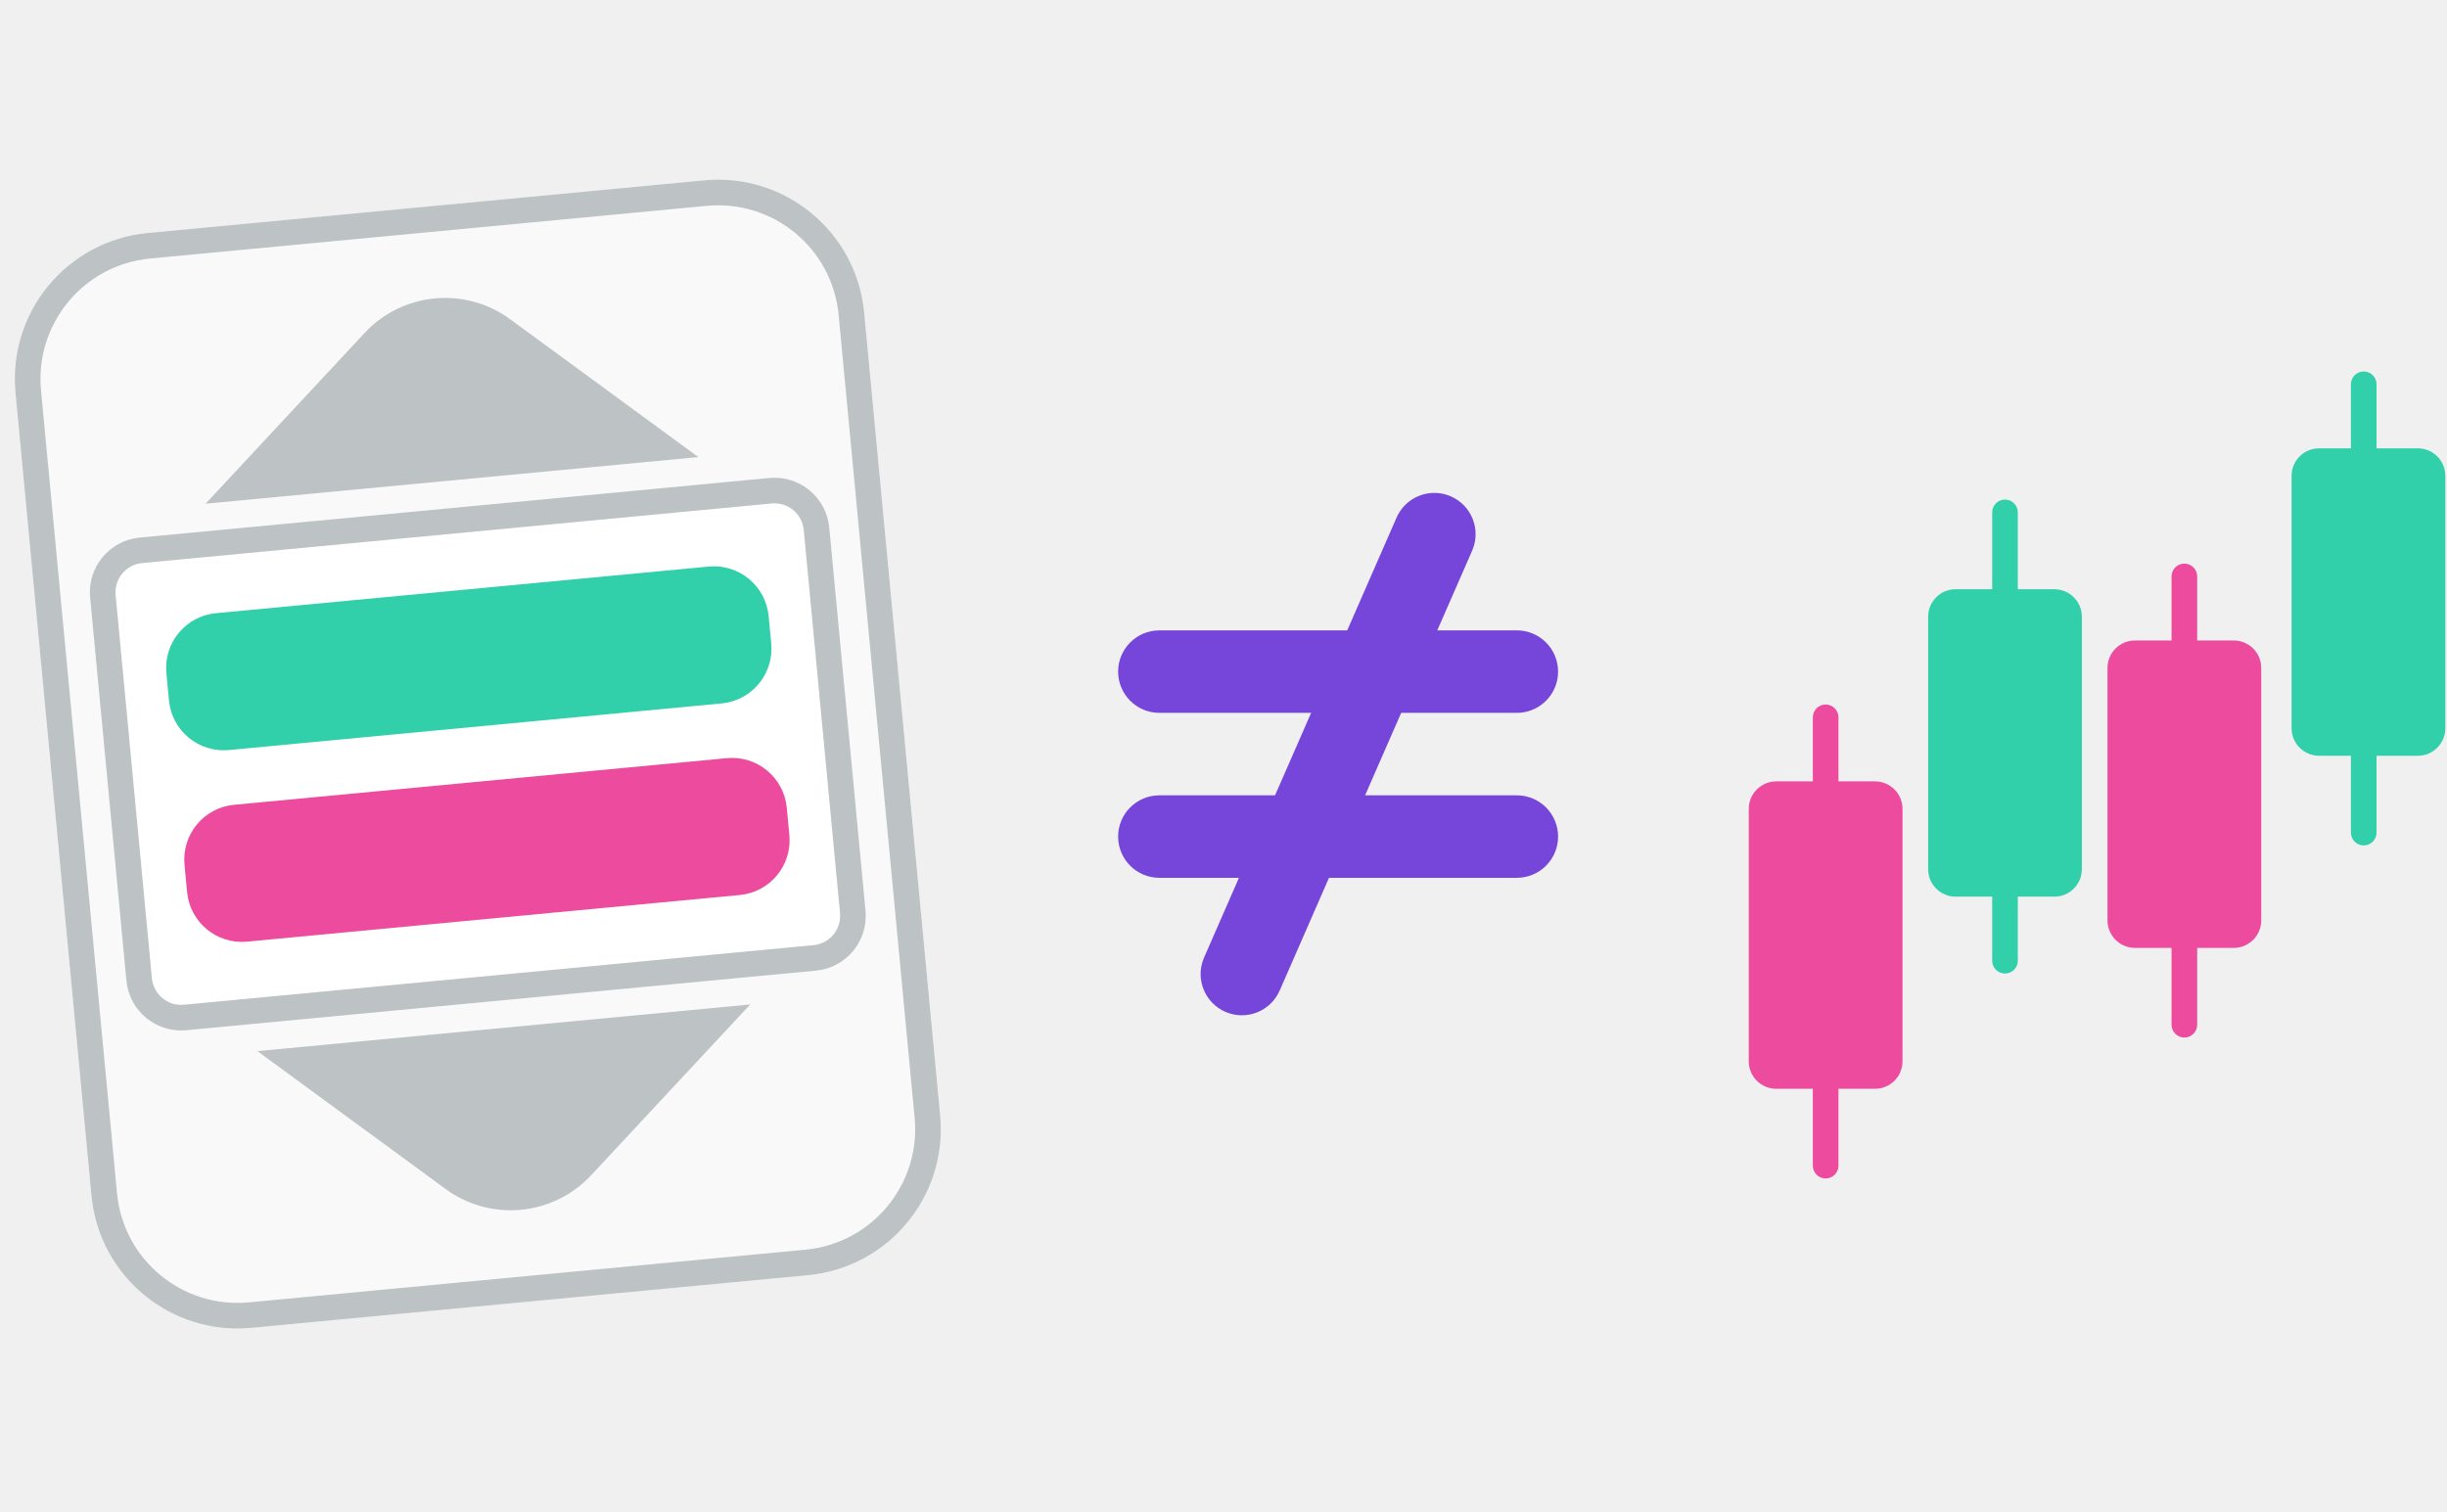
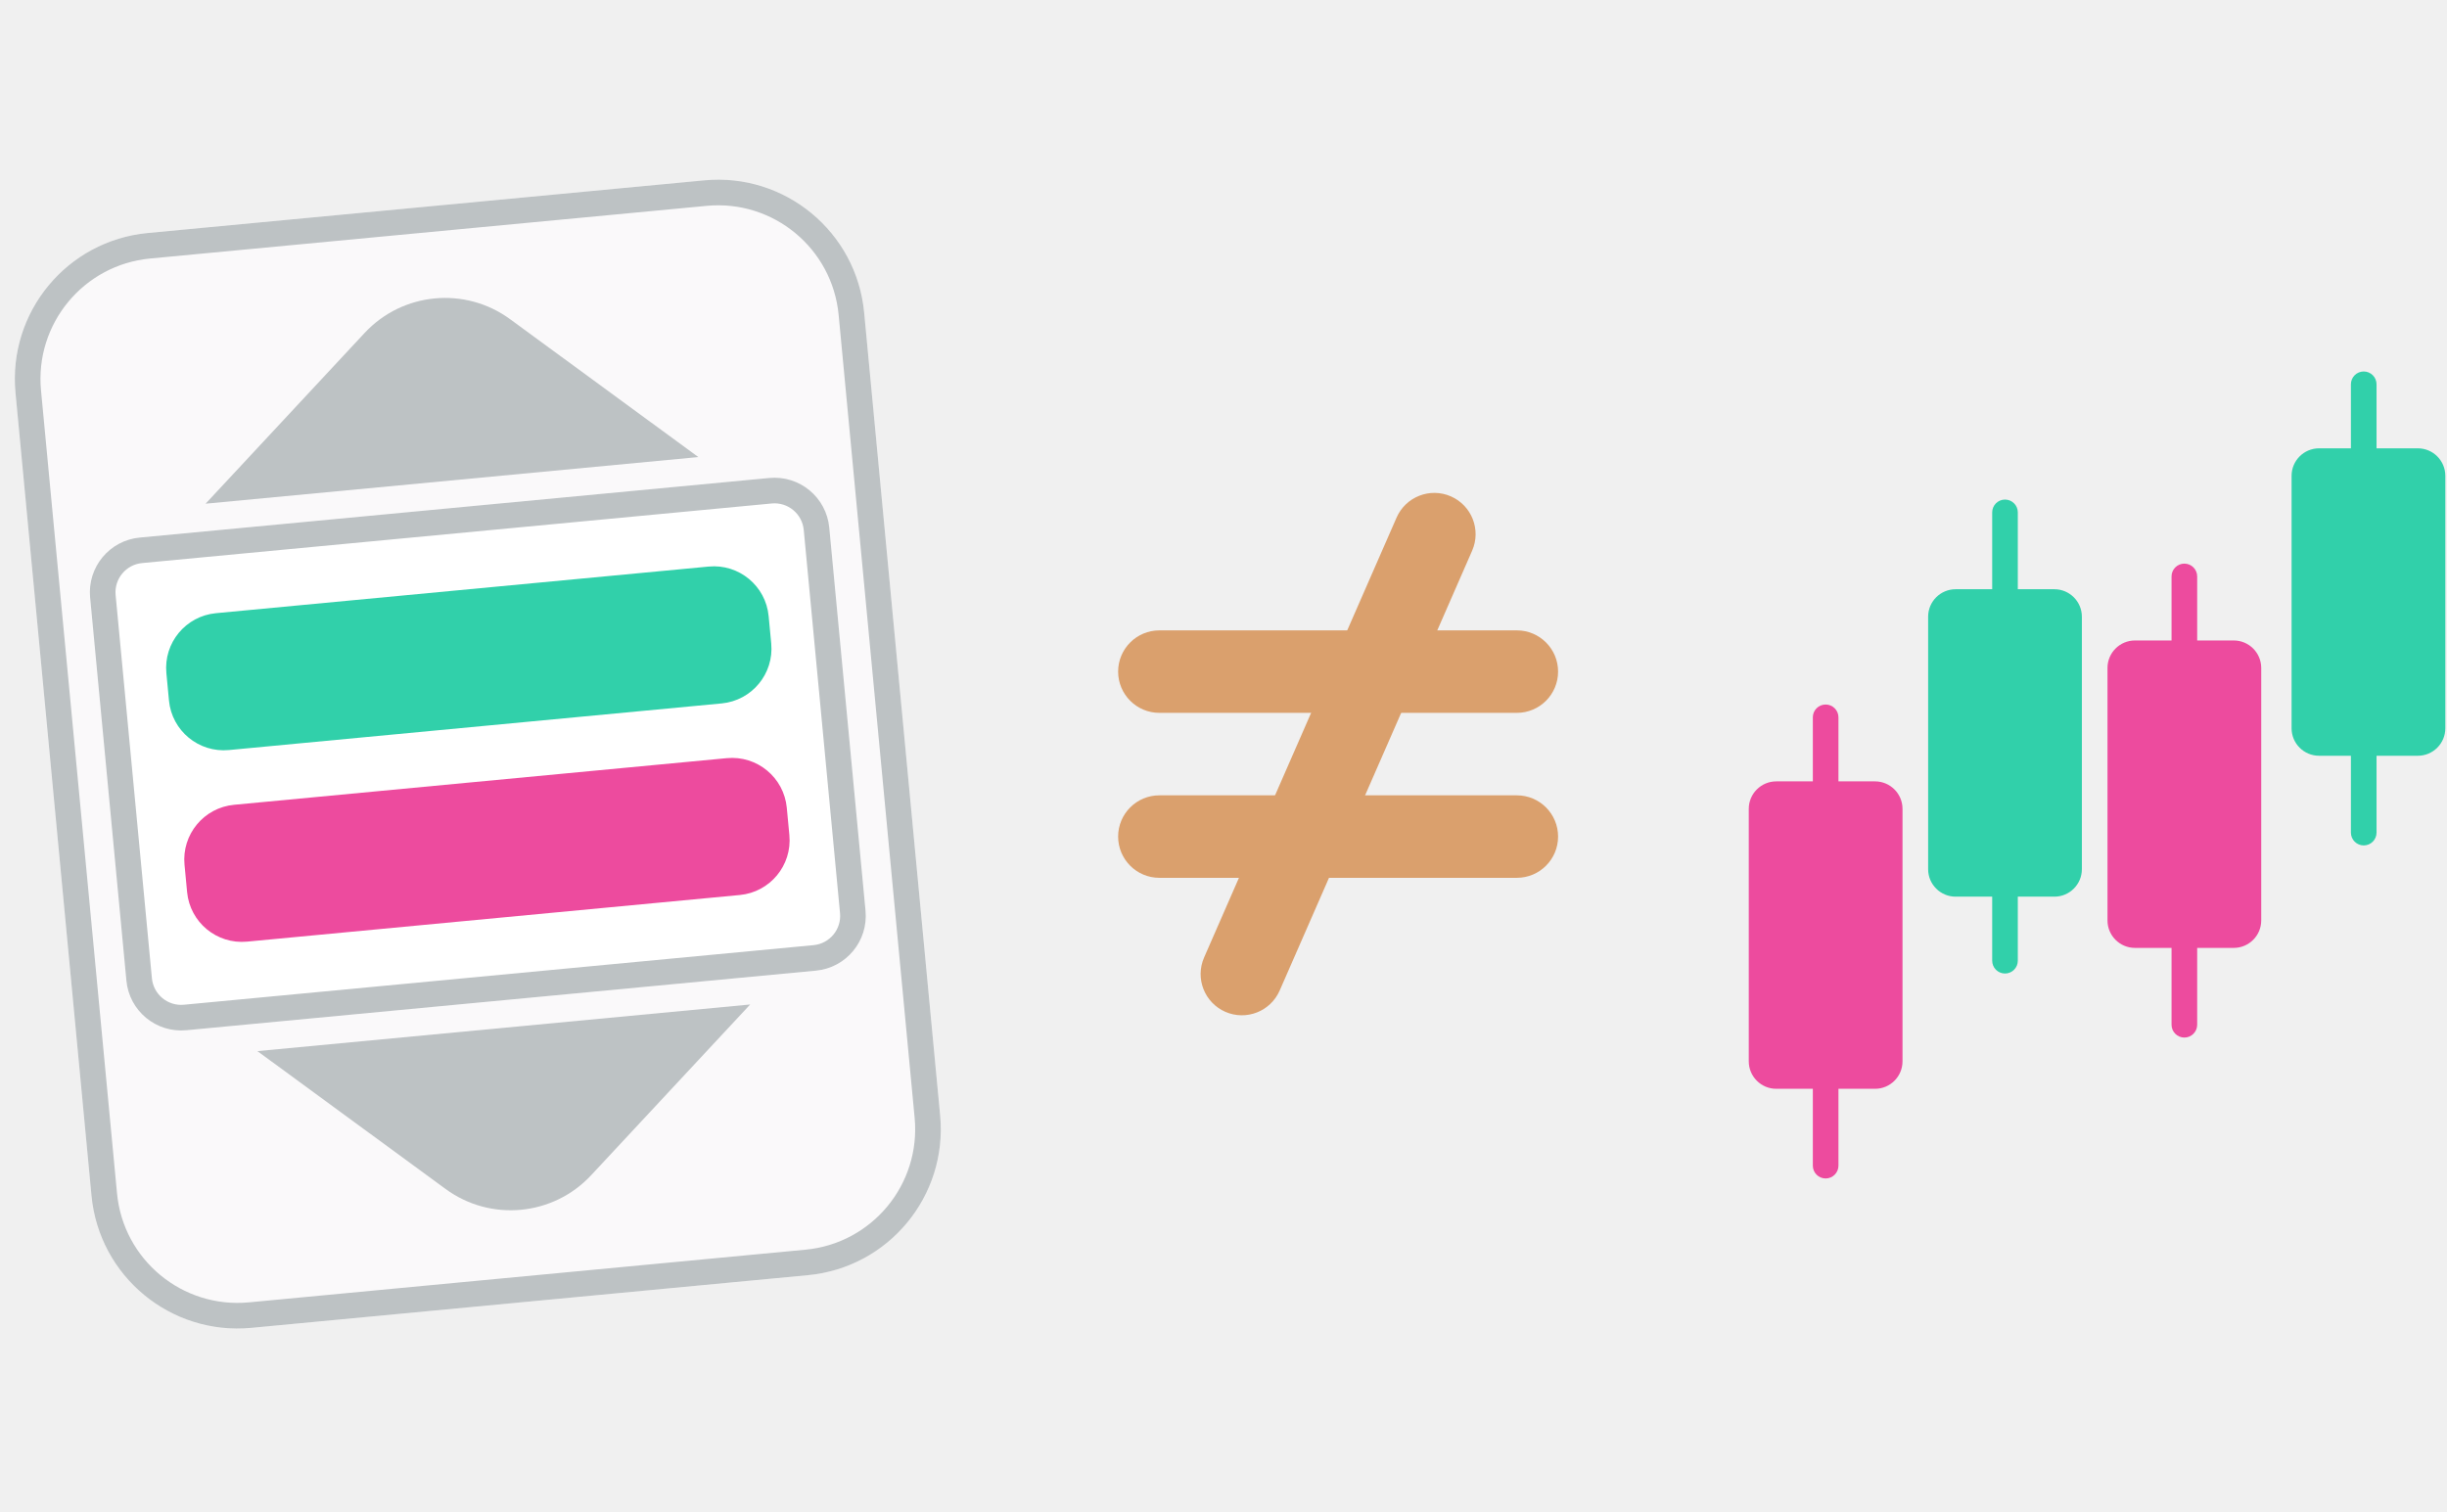
<svg xmlns="http://www.w3.org/2000/svg" width="191" height="118" fill="none" viewBox="0 0 191 118">
  <path fill="#ED4B9E" d="M170.5 81C169.948 81 169.5 80.552 169.5 80L169.5 45C169.5 44.448 169.948 44 170.5 44C171.052 44 171.5 44.448 171.5 45L171.5 80C171.5 80.552 171.052 81 170.5 81Z" />
  <path fill="#ED4B9E" d="M142.5 92C141.948 92 141.5 91.552 141.5 91L141.5 56C141.5 55.448 141.948 55 142.5 55C143.052 55 143.5 55.448 143.5 56L143.5 91C143.5 91.552 143.052 92 142.5 92Z" />
  <path fill="#31D0AA" d="M156.5 76C155.948 76 155.5 75.552 155.5 75L155.5 40C155.5 39.448 155.948 39 156.5 39C157.052 39 157.5 39.448 157.5 40L157.5 75C157.5 75.552 157.052 76 156.5 76Z" />
  <path fill="#31D0AA" d="M184.5 66C183.948 66 183.5 65.552 183.5 65L183.5 30C183.5 29.448 183.948 29 184.5 29C185.052 29 185.5 29.448 185.5 30L185.5 65C185.5 65.552 185.052 66 184.5 66Z" />
  <path fill="#ED4B9E" d="M166.646 74C165.461 74 164.5 73.039 164.5 71.854L164.5 52.146C164.5 50.961 165.461 50 166.646 50L174.354 50C175.539 50 176.5 50.961 176.5 52.146L176.5 71.854C176.5 73.039 175.539 74 174.354 74L166.646 74Z" />
  <path fill="#ED4B9E" d="M138.646 85C137.461 85 136.5 84.039 136.5 82.854L136.5 63.146C136.5 61.961 137.461 61 138.646 61L146.354 61C147.539 61 148.5 61.961 148.5 63.146L148.5 82.854C148.5 84.039 147.539 85 146.354 85L138.646 85Z" />
  <path fill="#31D0AA" d="M152.646 70C151.461 70 150.5 69.039 150.5 67.854L150.5 48.146C150.5 46.961 151.461 46 152.646 46L160.354 46C161.539 46 162.5 46.961 162.5 48.146L162.5 67.854C162.5 69.039 161.539 70 160.354 70L152.646 70Z" />
  <path fill="#31D0AA" d="M181.015 59C179.83 59 178.869 58.039 178.869 56.854L178.869 37.146C178.869 35.961 179.83 35 181.015 35L188.722 35C189.908 35 190.869 35.961 190.869 37.146L190.869 56.854C190.869 58.039 189.908 59 188.722 59L181.015 59Z" />
  <path fill="#FAF9FA" d="M1.21 30.666C0.614 24.372 5.234 18.787 11.528 18.191L54.976 14.079C61.27 13.483 66.855 18.102 67.451 24.396L73.383 87.076C73.979 93.37 69.359 98.955 63.065 99.55L19.617 103.663C13.323 104.258 7.738 99.639 7.142 93.345L1.21 30.666Z" />
  <path fill="#BDC2C4" fill-rule="evenodd" d="M55.164 16.07L11.716 20.182C6.522 20.674 2.71 25.283 3.201 30.477L9.134 93.157C9.625 98.351 14.235 102.163 19.429 101.672L62.877 97.559C68.071 97.068 71.883 92.458 71.392 87.264L65.46 24.585C64.968 19.39 60.359 15.578 55.164 16.07ZM11.528 18.191C5.234 18.787 0.614 24.372 1.21 30.666L7.142 93.345C7.738 99.639 13.323 104.258 19.617 103.663L63.065 99.55C69.359 98.955 73.979 93.37 73.383 87.076L67.451 24.396C66.855 18.102 61.27 13.483 54.976 14.079L11.528 18.191Z" clip-rule="evenodd" />
  <path fill="#fff" d="M7.034 46.644C6.811 44.283 8.543 42.189 10.903 41.966L60.05 37.314C62.41 37.091 64.504 38.823 64.728 41.183L67.559 71.098C67.782 73.459 66.05 75.553 63.69 75.776L14.544 80.428C12.183 80.651 10.089 78.919 9.866 76.559L7.034 46.644Z" />
  <path fill="#BDC2C4" fill-rule="evenodd" d="M60.238 39.305L11.092 43.957C9.831 44.076 8.906 45.195 9.025 46.455L11.857 76.37C11.976 77.631 13.095 78.556 14.355 78.437L63.501 73.785C64.762 73.666 65.687 72.547 65.568 71.287L62.736 41.372C62.617 40.111 61.498 39.186 60.238 39.305ZM10.903 41.966C8.543 42.189 6.811 44.283 7.034 46.644L9.866 76.559C10.089 78.919 12.183 80.651 14.544 80.428L63.69 75.776C66.05 75.553 67.782 73.459 67.559 71.098L64.728 41.183C64.504 38.823 62.41 37.091 60.05 37.314L10.903 41.966Z" clip-rule="evenodd" />
  <path fill="#ED4B9E" d="M14.402 67.505C14.179 65.145 15.911 63.051 18.271 62.828L56.734 59.187C59.094 58.964 61.188 60.696 61.412 63.056L61.614 65.193C61.837 67.553 60.105 69.648 57.745 69.871L19.282 73.511C16.922 73.735 14.828 72.002 14.604 69.642L14.402 67.505Z" />
  <path fill="#31D0AA" d="M12.987 52.548C12.763 50.188 14.495 48.093 16.856 47.87L55.318 44.23C57.678 44.006 59.773 45.739 59.996 48.099L60.198 50.236C60.422 52.596 58.689 54.69 56.329 54.914L17.867 58.554C15.507 58.777 13.412 57.045 13.189 54.685L12.987 52.548Z" />
  <path fill="#BDC2C4" d="M16.047 39.322L28.459 25.993C31.425 22.808 36.305 22.346 39.816 24.918L54.509 35.682L16.047 39.322Z" />
  <path fill="#BDC2C4" d="M20.091 82.058L34.784 92.823C38.295 95.395 43.175 94.933 46.141 91.748L58.554 78.418L20.091 82.058Z" />
-   <path fill="#7645D9" fill-rule="evenodd" d="M87.275 52.431C87.275 50.653 88.716 49.212 90.495 49.212H118.397C120.175 49.212 121.616 50.653 121.616 52.431C121.616 54.209 120.175 55.651 118.397 55.651H90.495C88.716 55.651 87.275 54.209 87.275 52.431Z" clip-rule="evenodd" />
-   <path fill="#7645D9" fill-rule="evenodd" d="M87.275 65.309C87.275 63.531 88.716 62.09 90.495 62.09H118.397C120.175 62.09 121.616 63.531 121.616 65.309C121.616 67.087 120.175 68.529 118.397 68.529H90.495C88.716 68.529 87.275 67.087 87.275 65.309Z" clip-rule="evenodd" />
-   <path fill="#7645D9" fill-rule="evenodd" d="M95.644 78.991C94.015 78.278 93.272 76.38 93.984 74.751L109.008 40.409C109.721 38.78 111.619 38.037 113.248 38.75C114.877 39.463 115.62 41.361 114.908 42.99L99.884 77.331C99.171 78.96 97.273 79.703 95.644 78.991Z" clip-rule="evenodd" />
+   <path fill="#DAA06D" fill-rule="evenodd" d="M87.275 52.431C87.275 50.653 88.716 49.212 90.495 49.212H118.397C120.175 49.212 121.616 50.653 121.616 52.431C121.616 54.209 120.175 55.651 118.397 55.651H90.495C88.716 55.651 87.275 54.209 87.275 52.431Z" clip-rule="evenodd" />
+   <path fill="#DAA06D" fill-rule="evenodd" d="M87.275 65.309C87.275 63.531 88.716 62.09 90.495 62.09H118.397C120.175 62.09 121.616 63.531 121.616 65.309C121.616 67.087 120.175 68.529 118.397 68.529H90.495C88.716 68.529 87.275 67.087 87.275 65.309Z" clip-rule="evenodd" />
+   <path fill="#DAA06D" fill-rule="evenodd" d="M95.644 78.991C94.015 78.278 93.272 76.38 93.984 74.751L109.008 40.409C109.721 38.78 111.619 38.037 113.248 38.75C114.877 39.463 115.62 41.361 114.908 42.99L99.884 77.331C99.171 78.96 97.273 79.703 95.644 78.991Z" clip-rule="evenodd" />
</svg>
